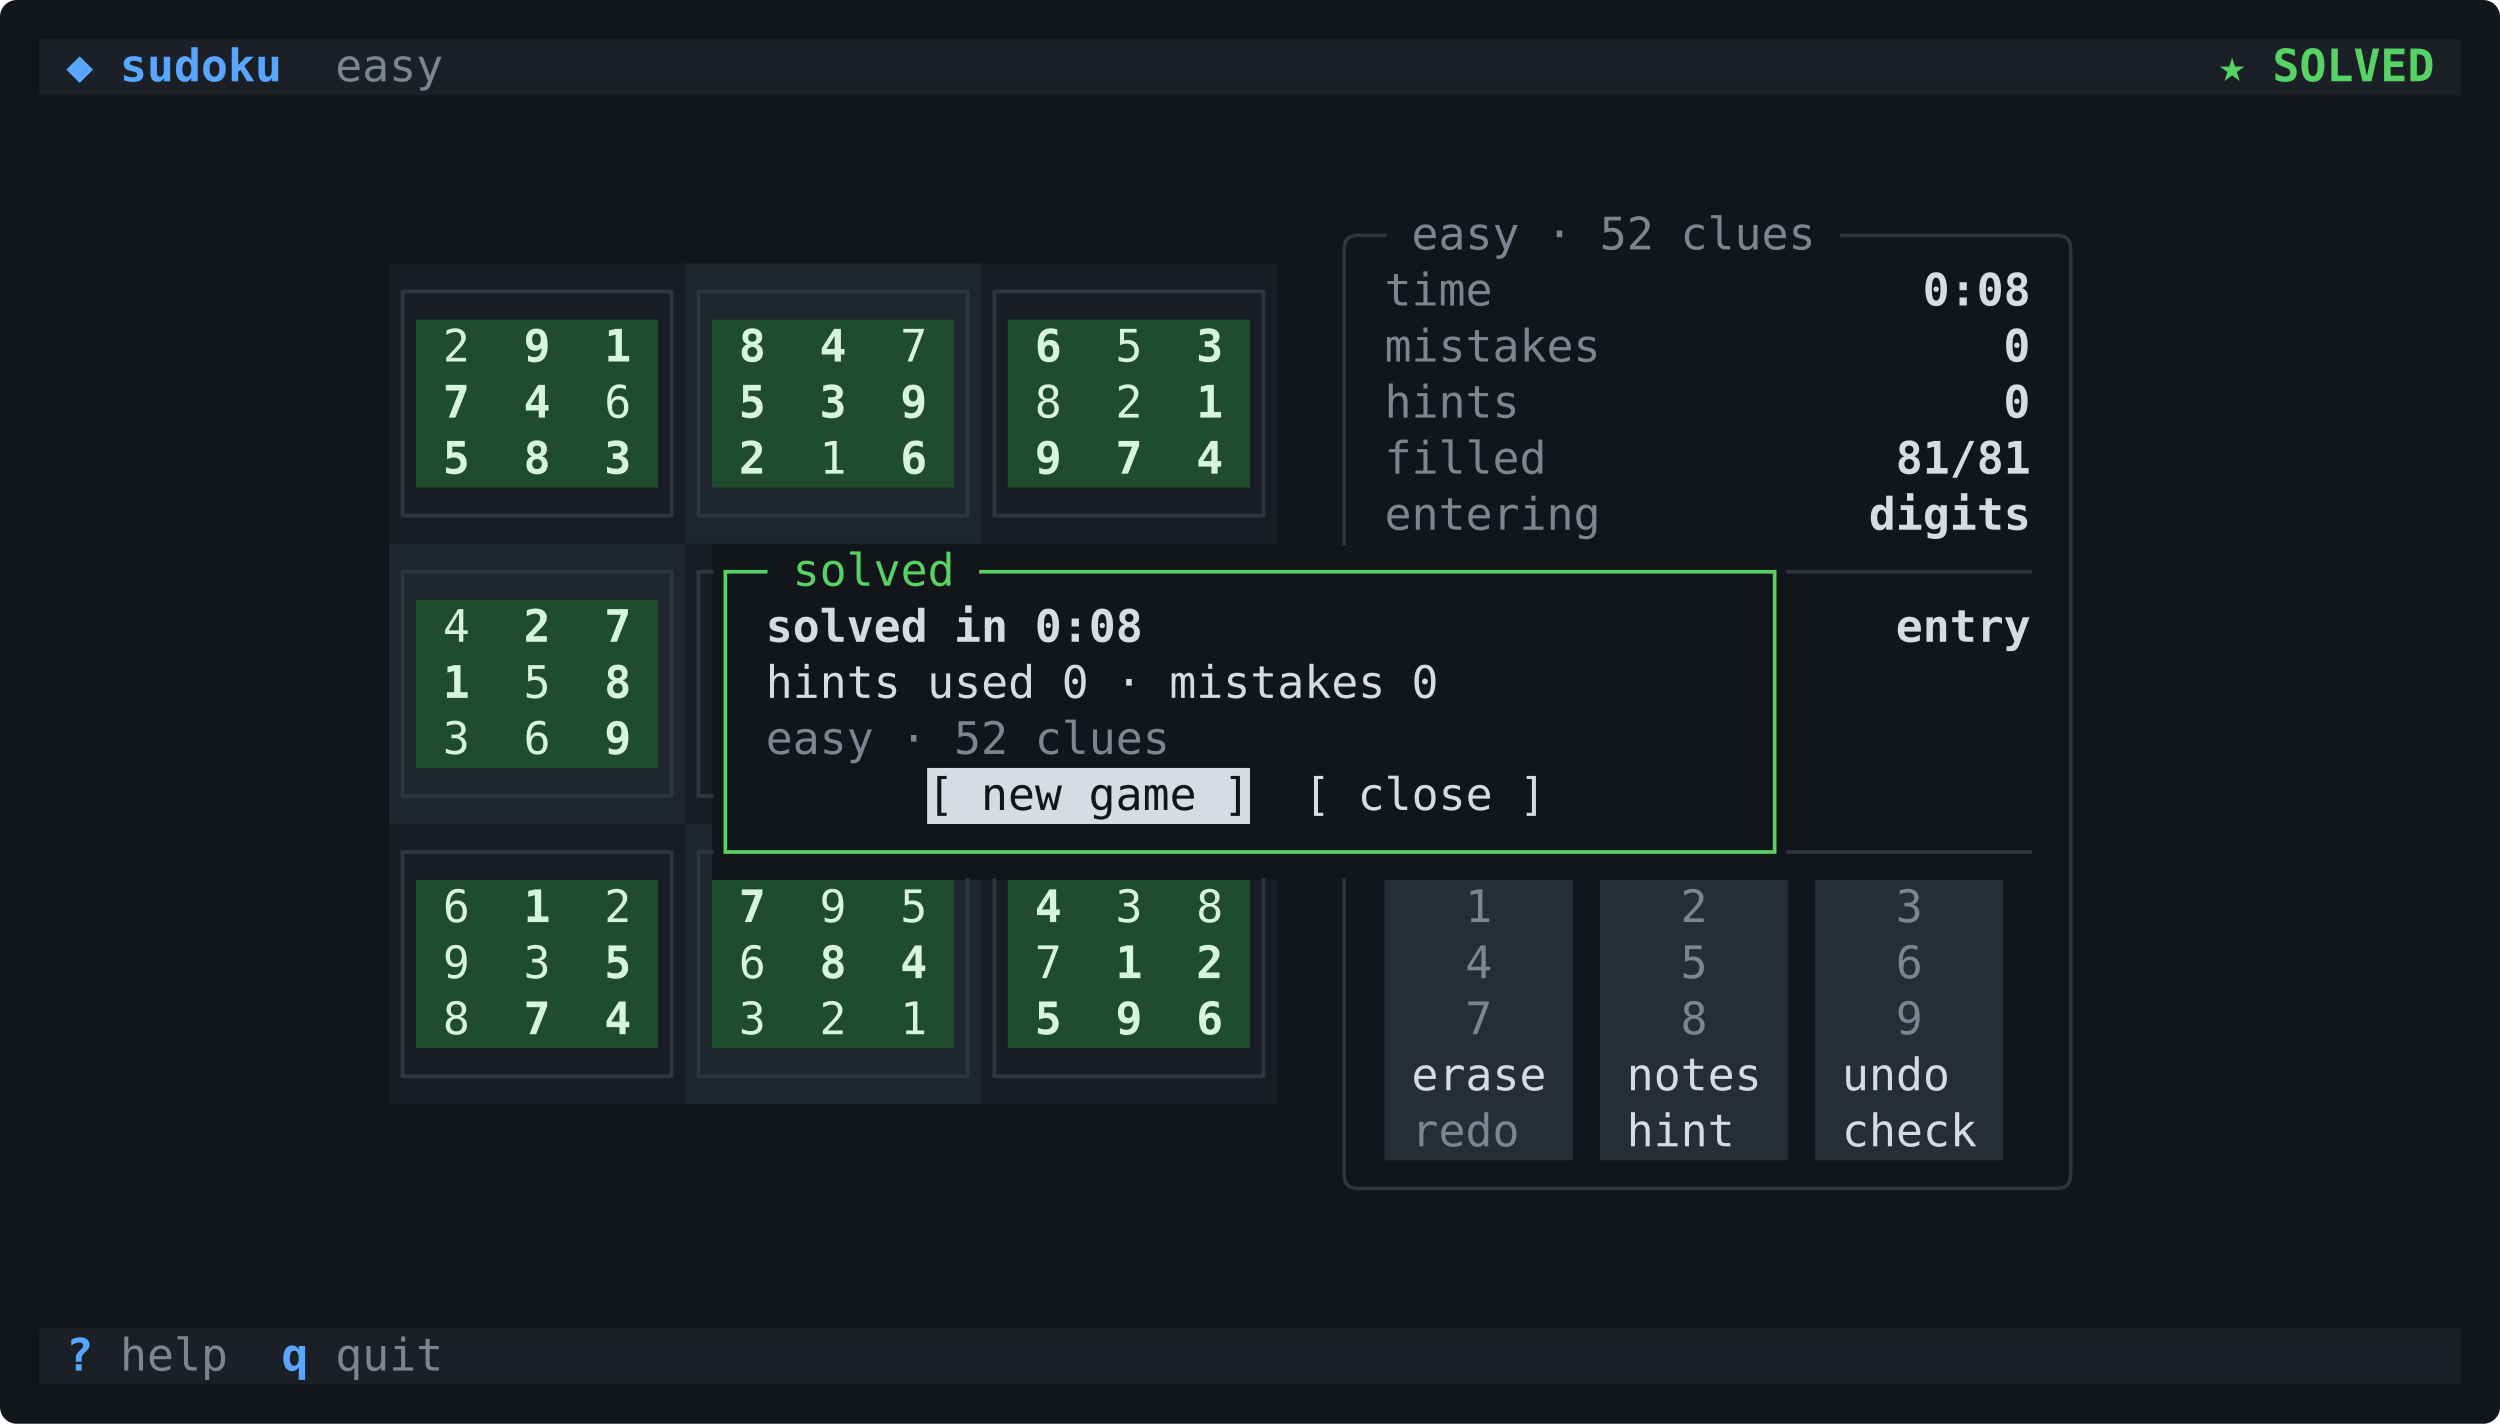
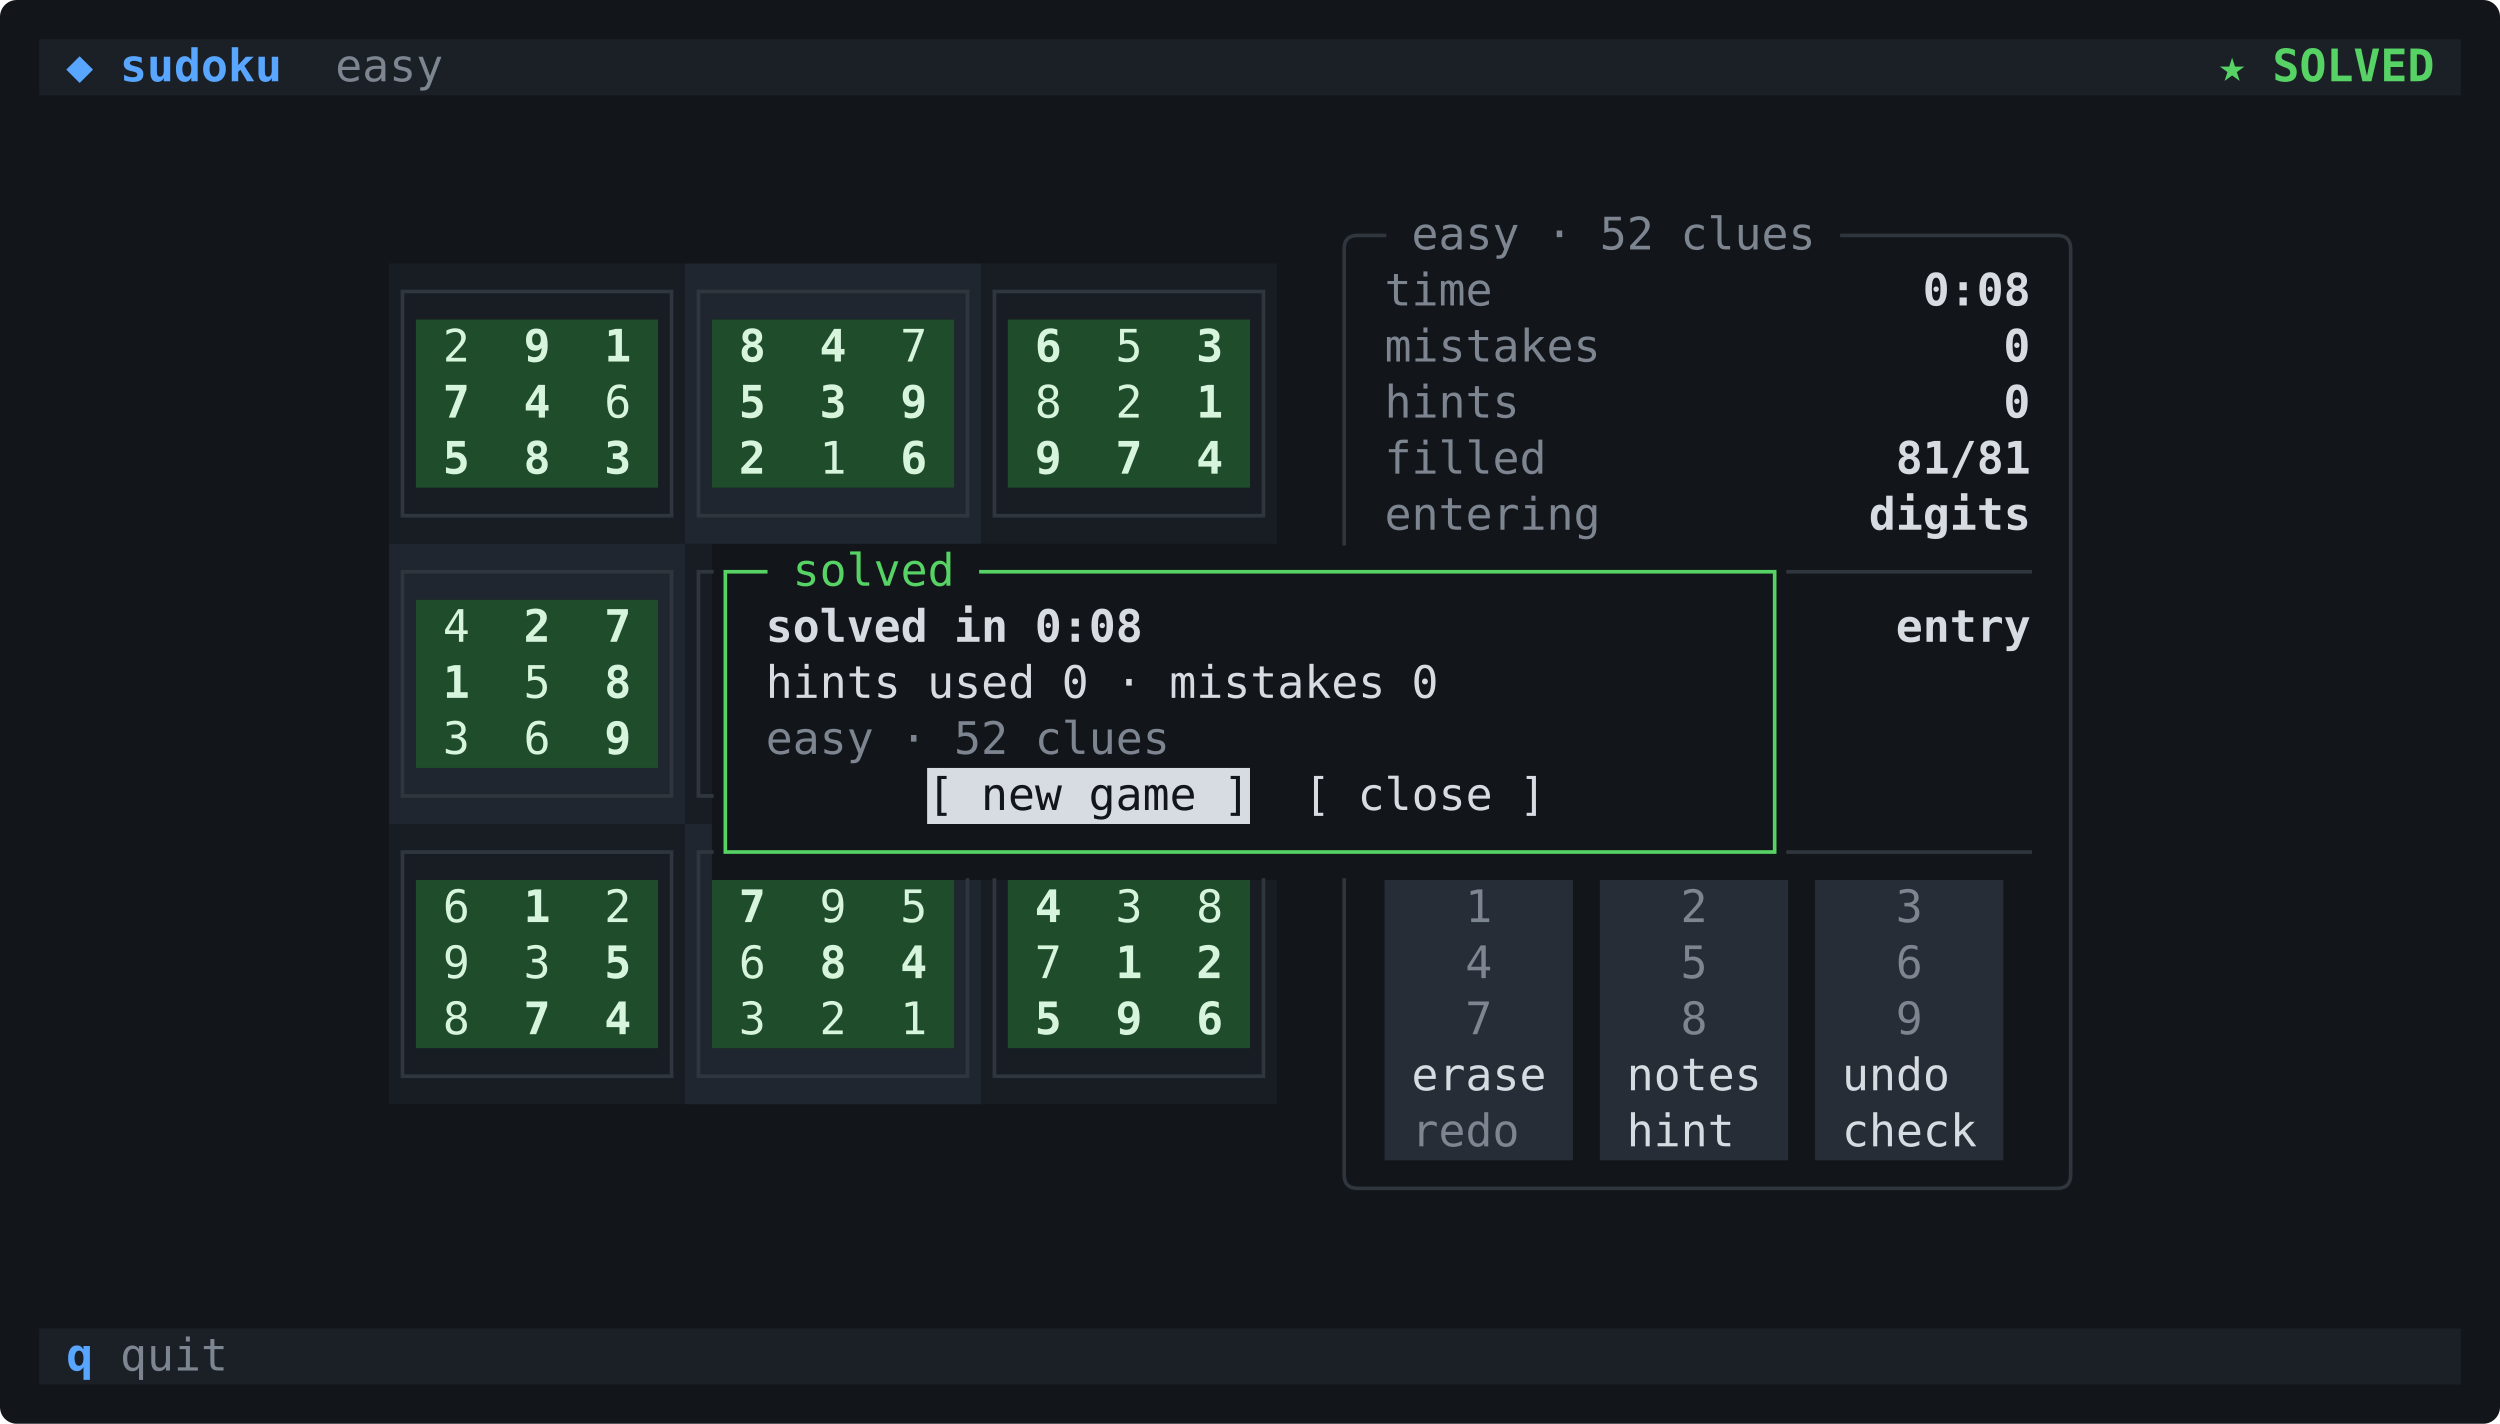
<svg xmlns="http://www.w3.org/2000/svg" width="892" height="508" viewBox="0 0 892 508" role="img" aria-label="sudoku: the logic solver filling an easy puzzle digit by digit, then the solved board and the win dialog">
  <rect width="892" height="508" rx="6" fill="#12151a" />
  <path fill="#1b2027" d="M14 14h864v20h-864zM14 474h864v20h-864z" />
  <path fill="#181d24" d="M138.8 94h105.6v20h-105.6zM350 94h105.6v20h-105.6zM138.8 114h9.6v20h-9.6zM234.8 114h9.6v20h-9.6zM350 114h9.6v20h-9.6zM446 114h9.6v20h-9.6zM138.8 134h9.6v20h-9.6zM234.8 134h9.6v20h-9.6zM350 134h9.6v20h-9.6zM446 134h9.6v20h-9.6zM138.8 154h9.6v20h-9.6zM234.8 154h9.6v20h-9.6zM350 154h9.6v20h-9.6zM446 154h9.6v20h-9.6zM138.8 174h105.6v20h-105.6zM350 174h105.6v20h-105.6zM244.4 194h9.6v20h-9.6zM244.4 214h9.6v20h-9.6zM244.4 234h9.6v20h-9.6zM244.4 254h9.6v20h-9.6zM244.4 274h9.6v20h-9.6zM138.8 294h105.6v20h-105.6zM138.8 314h9.6v20h-9.6zM234.8 314h9.6v20h-9.6zM350 314h9.6v20h-9.6zM446 314h9.6v20h-9.6zM138.8 334h9.6v20h-9.6zM234.8 334h9.6v20h-9.6zM350 334h9.6v20h-9.6zM446 334h9.6v20h-9.6zM138.8 354h9.6v20h-9.6zM234.8 354h9.6v20h-9.6zM350 354h9.6v20h-9.6zM446 354h9.6v20h-9.6zM138.8 374h105.6v20h-105.6zM350 374h105.6v20h-105.6z" />
  <path fill="#1f262f" d="M244.4 94h105.6v20h-105.6zM244.4 114h9.6v20h-9.6zM340.4 114h9.6v20h-9.6zM244.4 134h9.6v20h-9.6zM340.4 134h9.6v20h-9.6zM244.4 154h9.6v20h-9.6zM340.4 154h9.6v20h-9.6zM244.4 174h105.6v20h-105.6zM138.8 194h105.6v20h-105.6zM138.8 214h9.6v20h-9.6zM234.8 214h9.6v20h-9.6zM138.8 234h9.6v20h-9.6zM234.8 234h9.6v20h-9.6zM138.8 254h9.6v20h-9.6zM234.8 254h9.6v20h-9.6zM138.8 274h105.6v20h-105.6zM244.4 294h9.6v20h-9.6zM244.4 314h9.6v20h-9.6zM340.4 314h9.6v20h-9.6zM244.4 334h9.6v20h-9.6zM340.4 334h9.6v20h-9.6zM244.4 354h9.6v20h-9.6zM340.4 354h9.6v20h-9.6zM244.4 374h105.6v20h-105.6z" />
  <path fill="#1f4d2b" d="M148.4 114h86.4v20h-86.4zM254 114h86.4v20h-86.4zM359.6 114h86.4v20h-86.4zM148.4 134h86.4v20h-86.4zM254 134h86.4v20h-86.4zM359.6 134h86.4v20h-86.4zM148.4 154h86.4v20h-86.4zM254 154h86.4v20h-86.4zM359.6 154h86.4v20h-86.4zM148.4 214h86.4v20h-86.4zM148.4 234h86.4v20h-86.4zM148.4 254h86.4v20h-86.4zM148.4 314h86.4v20h-86.4zM254 314h86.4v20h-86.4zM359.6 314h86.4v20h-86.4zM148.4 334h86.4v20h-86.4zM254 334h86.4v20h-86.4zM359.6 334h86.4v20h-86.4zM148.4 354h86.4v20h-86.4zM254 354h86.4v20h-86.4zM359.6 354h86.4v20h-86.4z" />
  <path fill="#d7dce2" d="M330.8 274h115.2v20h-115.2z" />
  <path fill="#262d36" d="M494 314h67.2v20h-67.2zM570.8 314h67.2v20h-67.2zM647.6 314h67.2v20h-67.2zM494 334h67.2v20h-67.2zM570.8 334h67.2v20h-67.2zM647.6 334h67.2v20h-67.2zM494 354h67.2v20h-67.2zM570.8 354h67.2v20h-67.2zM647.6 354h67.2v20h-67.2zM494 374h67.2v20h-67.2zM570.8 374h67.2v20h-67.2zM647.6 374h67.2v20h-67.2zM494 394h67.2v20h-67.2zM570.8 394h67.2v20h-67.2zM647.6 394h67.2v20h-67.2z" />
  <g fill="none" stroke-linecap="square" stroke-linejoin="miter">
    <path stroke="#30363d" stroke-width="1.3" d="M484.4 84H484.4Q479.6 84 479.6 88.8V94M484.4 84H494M657.2 84H666.8M666.8 84H676.4M676.4 84H686M686 84H695.6M695.6 84H705.2M705.2 84H714.8M714.8 84H724.4M724.4 84H734M734 84H734Q738.8 84 738.8 88.8V94M148.4 104H143.6V114M148.4 104H158M158 104H167.6M167.6 104H177.2M177.2 104H186.8M186.8 104H196.4M196.4 104H206M206 104H215.6M215.6 104H225.2M225.2 104H234.8M234.8 104H239.6V114M254 104H249.2V114M254 104H263.6M263.6 104H273.2M273.2 104H282.8M282.8 104H292.4M292.4 104H302M302 104H311.6M311.6 104H321.2M321.2 104H330.8M330.8 104H340.4M340.4 104H345.2V114M359.6 104H354.8V114M359.6 104H369.2M369.2 104H378.8M378.8 104H388.4M388.4 104H398M398 104H407.6M407.6 104H417.2M417.2 104H426.8M426.8 104H436.4M436.4 104H446M446 104H450.8V114M479.6 94V114M738.8 94V114M143.6 114V134M239.6 114V134M249.2 114V134M345.2 114V134M354.8 114V134M450.8 114V134M479.6 114V134M738.8 114V134M143.6 134V154M239.6 134V154M249.2 134V154M345.2 134V154M354.8 134V154M450.8 134V154M479.6 134V154M738.8 134V154M143.6 154V174M239.6 154V174M249.2 154V174M345.2 154V174M354.8 154V174M450.8 154V174M479.6 154V174M738.8 154V174M148.4 184H143.6V174M148.4 184H158M158 184H167.6M167.6 184H177.2M177.2 184H186.8M186.8 184H196.4M196.4 184H206M206 184H215.6M215.6 184H225.2M225.2 184H234.8M234.8 184H239.6V174M254 184H249.2V174M254 184H263.6M263.6 184H273.2M273.2 184H282.8M282.8 184H292.4M292.4 184H302M302 184H311.6M311.6 184H321.2M321.2 184H330.8M330.8 184H340.4M340.4 184H345.2V174M359.6 184H354.8V174M359.6 184H369.2M369.2 184H378.8M378.8 184H388.4M388.4 184H398M398 184H407.6M407.6 184H417.2M417.2 184H426.8M426.8 184H436.4M436.4 184H446M446 184H450.8V174M479.6 174V194M738.8 174V194M148.4 204H143.6V214M148.4 204H158M158 204H167.6M167.6 204H177.2M177.2 204H186.8M186.8 204H196.4M196.4 204H206M206 204H215.6M215.6 204H225.2M225.2 204H234.8M234.8 204H239.6V214M254 204H249.2V214M638 204H647.6M647.6 204H657.2M657.2 204H666.8M666.8 204H676.4M676.4 204H686M686 204H695.6M695.6 204H705.2M705.2 204H714.8M714.8 204H724.4M738.8 194V214M143.6 214V234M239.6 214V234M249.2 214V234M738.8 214V234M143.6 234V254M239.6 234V254M249.2 234V254M738.8 234V254M143.6 254V274M239.6 254V274M249.2 254V274M738.8 254V274M148.4 284H143.6V274M148.4 284H158M158 284H167.6M167.6 284H177.2M177.2 284H186.8M186.8 284H196.4M196.4 284H206M206 284H215.6M215.6 284H225.2M225.2 284H234.8M234.8 284H239.6V274M254 284H249.2V274M738.8 274V294M148.4 304H143.6V314M148.4 304H158M158 304H167.6M167.6 304H177.2M177.2 304H186.8M186.8 304H196.4M196.4 304H206M206 304H215.6M215.6 304H225.2M225.2 304H234.8M234.8 304H239.6V314M254 304H249.2V314M638 304H647.6M647.6 304H657.2M657.2 304H666.8M666.8 304H676.4M676.4 304H686M686 304H695.6M695.6 304H705.2M705.2 304H714.8M714.8 304H724.4M738.8 294V314M143.6 314V334M239.6 314V334M249.2 314V334M345.2 314V334M354.8 314V334M450.8 314V334M479.6 314V334M738.8 314V334M143.6 334V354M239.6 334V354M249.2 334V354M345.2 334V354M354.8 334V354M450.8 334V354M479.6 334V354M738.8 334V354M143.6 354V374M239.6 354V374M249.2 354V374M345.2 354V374M354.8 354V374M450.8 354V374M479.6 354V374M738.8 354V374M148.4 384H143.6V374M148.4 384H158M158 384H167.6M167.6 384H177.2M177.2 384H186.8M186.8 384H196.4M196.4 384H206M206 384H215.6M215.6 384H225.2M225.2 384H234.8M234.8 384H239.6V374M254 384H249.2V374M254 384H263.6M263.6 384H273.2M273.2 384H282.8M282.8 384H292.4M292.4 384H302M302 384H311.6M311.6 384H321.2M321.2 384H330.8M330.8 384H340.4M340.4 384H345.2V374M359.6 384H354.8V374M359.6 384H369.2M369.2 384H378.8M378.8 384H388.4M388.4 384H398M398 384H407.6M407.6 384H417.2M417.2 384H426.8M426.8 384H436.4M436.4 384H446M446 384H450.8V374M479.6 374V394M738.8 374V394M479.6 394V414M738.8 394V414M484.4 424H484.4Q479.6 424 479.6 419.2V414M484.4 424H494M494 424H503.6M503.6 424H513.2M513.2 424H522.8M522.8 424H532.4M532.4 424H542M542 424H551.6M551.6 424H561.2M561.2 424H570.8M570.8 424H580.4M580.4 424H590M590 424H599.6M599.6 424H609.2M609.2 424H618.8M618.8 424H628.4M628.4 424H638M638 424H647.6M647.6 424H657.2M657.2 424H666.8M666.8 424H676.4M676.4 424H686M686 424H695.6M695.6 424H705.2M705.2 424H714.8M714.8 424H724.4M724.4 424H734M734 424H734Q738.8 424 738.8 419.2V414" />
    <path stroke="#56d364" stroke-width="1.3" d="M263.6 204H258.8V214M263.6 204H273.2M350 204H359.6M359.6 204H369.2M369.2 204H378.8M378.8 204H388.4M388.4 204H398M398 204H407.6M407.6 204H417.2M417.2 204H426.8M426.8 204H436.4M436.4 204H446M446 204H455.6M455.6 204H465.2M465.2 204H474.8M474.8 204H484.4M484.4 204H494M494 204H503.6M503.6 204H513.2M513.2 204H522.8M522.8 204H532.4M532.4 204H542M542 204H551.6M551.6 204H561.2M561.2 204H570.8M570.8 204H580.4M580.4 204H590M590 204H599.6M599.6 204H609.2M609.2 204H618.8M618.8 204H628.4M628.4 204H633.2V214M258.8 214V234M633.2 214V234M258.8 234V254M633.2 234V254M258.8 254V274M633.2 254V274M258.8 274V294M633.2 274V294M263.6 304H258.8V294M263.6 304H273.2M273.2 304H282.8M282.8 304H292.4M292.4 304H302M302 304H311.6M311.6 304H321.2M321.2 304H330.8M330.8 304H340.4M340.4 304H350M350 304H359.6M359.6 304H369.2M369.2 304H378.8M378.8 304H388.4M388.4 304H398M398 304H407.6M407.6 304H417.2M417.2 304H426.8M426.8 304H436.4M436.4 304H446M446 304H455.6M455.6 304H465.2M465.2 304H474.8M474.8 304H484.4M484.4 304H494M494 304H503.6M503.6 304H513.2M513.2 304H522.8M522.8 304H532.4M532.4 304H542M542 304H551.6M551.6 304H561.2M561.2 304H570.8M570.8 304H580.4M580.4 304H590M590 304H599.6M599.6 304H609.2M609.2 304H618.8M618.8 304H628.4M628.4 304H633.2V294" />
  </g>
  <g font-family="'JetBrains Mono','SF Mono',SFMono-Regular,Menlo,Consolas,'DejaVu Sans Mono','Noto Sans Mono',monospace" font-size="16" xml:space="preserve">
    <text x="23.6" y="29" textLength="9.6" lengthAdjust="spacing" fill="#58a6ff" font-weight="700">◆</text>
    <text x="42.8" y="29" textLength="57.6" lengthAdjust="spacing" fill="#58a6ff" font-weight="700">sudoku</text>
    <text x="119.6" y="29" textLength="38.4" lengthAdjust="spacing" fill="#7d8590">easy</text>
    <text x="791.6" y="29" textLength="9.6" lengthAdjust="spacing" fill="#56d364" font-weight="700">★</text>
    <text x="810.8" y="29" textLength="57.6" lengthAdjust="spacing" fill="#56d364" font-weight="700">SOLVED</text>
    <text x="503.6" y="89" textLength="38.4" lengthAdjust="spacing" fill="#7d8590">easy</text>
    <text x="551.6" y="89" textLength="9.6" lengthAdjust="spacing" fill="#7d8590">·</text>
    <text x="570.8" y="89" textLength="19.2" lengthAdjust="spacing" fill="#7d8590">52</text>
    <text x="599.6" y="89" textLength="48" lengthAdjust="spacing" fill="#7d8590">clues</text>
    <text x="494" y="109" textLength="38.4" lengthAdjust="spacing" fill="#7d8590">time</text>
    <text x="686" y="109" textLength="38.4" lengthAdjust="spacing" fill="#d7dce2" font-weight="700">0:08</text>
    <text x="158" y="129" textLength="9.6" lengthAdjust="spacing" fill="#d7f5dc">2</text>
    <text x="186.8" y="129" textLength="9.6" lengthAdjust="spacing" fill="#d7f5dc" font-weight="700">9</text>
    <text x="215.6" y="129" textLength="9.6" lengthAdjust="spacing" fill="#d7f5dc" font-weight="700">1</text>
    <text x="263.6" y="129" textLength="9.6" lengthAdjust="spacing" fill="#d7f5dc" font-weight="700">8</text>
    <text x="292.4" y="129" textLength="9.6" lengthAdjust="spacing" fill="#d7f5dc" font-weight="700">4</text>
    <text x="321.2" y="129" textLength="9.6" lengthAdjust="spacing" fill="#d7f5dc">7</text>
    <text x="369.2" y="129" textLength="9.6" lengthAdjust="spacing" fill="#d7f5dc" font-weight="700">6</text>
    <text x="398" y="129" textLength="9.6" lengthAdjust="spacing" fill="#d7f5dc">5</text>
    <text x="426.8" y="129" textLength="9.6" lengthAdjust="spacing" fill="#d7f5dc" font-weight="700">3</text>
    <text x="494" y="129" textLength="76.8" lengthAdjust="spacing" fill="#7d8590">mistakes</text>
    <text x="714.8" y="129" textLength="9.6" lengthAdjust="spacing" fill="#d7dce2" font-weight="700">0</text>
    <text x="158" y="149" textLength="9.6" lengthAdjust="spacing" fill="#d7f5dc" font-weight="700">7</text>
    <text x="186.8" y="149" textLength="9.6" lengthAdjust="spacing" fill="#d7f5dc" font-weight="700">4</text>
    <text x="215.6" y="149" textLength="9.6" lengthAdjust="spacing" fill="#d7f5dc">6</text>
    <text x="263.6" y="149" textLength="9.6" lengthAdjust="spacing" fill="#d7f5dc" font-weight="700">5</text>
    <text x="292.4" y="149" textLength="9.6" lengthAdjust="spacing" fill="#d7f5dc" font-weight="700">3</text>
    <text x="321.2" y="149" textLength="9.6" lengthAdjust="spacing" fill="#d7f5dc" font-weight="700">9</text>
    <text x="369.2" y="149" textLength="9.6" lengthAdjust="spacing" fill="#d7f5dc">8</text>
    <text x="398" y="149" textLength="9.6" lengthAdjust="spacing" fill="#d7f5dc">2</text>
    <text x="426.8" y="149" textLength="9.6" lengthAdjust="spacing" fill="#d7f5dc" font-weight="700">1</text>
    <text x="494" y="149" textLength="48" lengthAdjust="spacing" fill="#7d8590">hints</text>
    <text x="714.8" y="149" textLength="9.6" lengthAdjust="spacing" fill="#d7dce2" font-weight="700">0</text>
    <text x="158" y="169" textLength="9.6" lengthAdjust="spacing" fill="#d7f5dc" font-weight="700">5</text>
    <text x="186.8" y="169" textLength="9.6" lengthAdjust="spacing" fill="#d7f5dc" font-weight="700">8</text>
    <text x="215.6" y="169" textLength="9.6" lengthAdjust="spacing" fill="#d7f5dc" font-weight="700">3</text>
    <text x="263.6" y="169" textLength="9.6" lengthAdjust="spacing" fill="#d7f5dc" font-weight="700">2</text>
    <text x="292.4" y="169" textLength="9.6" lengthAdjust="spacing" fill="#d7f5dc">1</text>
    <text x="321.2" y="169" textLength="9.6" lengthAdjust="spacing" fill="#d7f5dc" font-weight="700">6</text>
    <text x="369.2" y="169" textLength="9.6" lengthAdjust="spacing" fill="#d7f5dc" font-weight="700">9</text>
    <text x="398" y="169" textLength="9.6" lengthAdjust="spacing" fill="#d7f5dc" font-weight="700">7</text>
    <text x="426.8" y="169" textLength="9.6" lengthAdjust="spacing" fill="#d7f5dc" font-weight="700">4</text>
    <text x="494" y="169" textLength="57.6" lengthAdjust="spacing" fill="#7d8590">filled</text>
    <text x="676.4" y="169" textLength="48" lengthAdjust="spacing" fill="#d7dce2" font-weight="700">81/81</text>
    <text x="494" y="189" textLength="76.8" lengthAdjust="spacing" fill="#7d8590">entering</text>
    <text x="666.8" y="189" textLength="57.6" lengthAdjust="spacing" fill="#d7dce2" font-weight="700">digits</text>
    <text x="282.8" y="209" textLength="57.6" lengthAdjust="spacing" fill="#56d364">solved</text>
    <text x="158" y="229" textLength="9.6" lengthAdjust="spacing" fill="#d7f5dc">4</text>
    <text x="186.8" y="229" textLength="9.6" lengthAdjust="spacing" fill="#d7f5dc" font-weight="700">2</text>
    <text x="215.6" y="229" textLength="9.6" lengthAdjust="spacing" fill="#d7f5dc" font-weight="700">7</text>
    <text x="273.2" y="229" textLength="57.6" lengthAdjust="spacing" fill="#d7dce2" font-weight="700">solved</text>
    <text x="340.4" y="229" textLength="19.2" lengthAdjust="spacing" fill="#d7dce2" font-weight="700">in</text>
    <text x="369.2" y="229" textLength="38.4" lengthAdjust="spacing" fill="#d7dce2" font-weight="700">0:08</text>
    <text x="676.4" y="229" textLength="48" lengthAdjust="spacing" fill="#d7dce2" font-weight="700">entry</text>
    <text x="158" y="249" textLength="9.6" lengthAdjust="spacing" fill="#d7f5dc" font-weight="700">1</text>
    <text x="186.8" y="249" textLength="9.6" lengthAdjust="spacing" fill="#d7f5dc">5</text>
    <text x="215.6" y="249" textLength="9.6" lengthAdjust="spacing" fill="#d7f5dc" font-weight="700">8</text>
    <text x="273.2" y="249" textLength="48" lengthAdjust="spacing" fill="#d7dce2">hints</text>
    <text x="330.8" y="249" textLength="38.4" lengthAdjust="spacing" fill="#d7dce2">used</text>
    <text x="378.8" y="249" textLength="9.6" lengthAdjust="spacing" fill="#d7dce2">0</text>
    <text x="398" y="249" textLength="9.6" lengthAdjust="spacing" fill="#d7dce2">·</text>
    <text x="417.2" y="249" textLength="76.8" lengthAdjust="spacing" fill="#d7dce2">mistakes</text>
    <text x="503.6" y="249" textLength="9.6" lengthAdjust="spacing" fill="#d7dce2">0</text>
    <text x="158" y="269" textLength="9.6" lengthAdjust="spacing" fill="#d7f5dc">3</text>
    <text x="186.8" y="269" textLength="9.6" lengthAdjust="spacing" fill="#d7f5dc">6</text>
    <text x="215.6" y="269" textLength="9.6" lengthAdjust="spacing" fill="#d7f5dc" font-weight="700">9</text>
    <text x="273.2" y="269" textLength="38.4" lengthAdjust="spacing" fill="#7d8590">easy</text>
    <text x="321.2" y="269" textLength="9.6" lengthAdjust="spacing" fill="#7d8590">·</text>
    <text x="340.4" y="269" textLength="19.2" lengthAdjust="spacing" fill="#7d8590">52</text>
    <text x="369.2" y="269" textLength="48" lengthAdjust="spacing" fill="#7d8590">clues</text>
    <text x="330.8" y="289" textLength="9.6" lengthAdjust="spacing" fill="#12151a">[</text>
    <text x="350" y="289" textLength="28.8" lengthAdjust="spacing" fill="#12151a">new</text>
    <text x="388.4" y="289" textLength="38.4" lengthAdjust="spacing" fill="#12151a">game</text>
    <text x="436.4" y="289" textLength="9.6" lengthAdjust="spacing" fill="#12151a">]</text>
    <text x="465.2" y="289" textLength="9.6" lengthAdjust="spacing" fill="#d7dce2">[</text>
    <text x="484.4" y="289" textLength="48" lengthAdjust="spacing" fill="#d7dce2">close</text>
    <text x="542" y="289" textLength="9.6" lengthAdjust="spacing" fill="#d7dce2">]</text>
    <text x="158" y="329" textLength="9.6" lengthAdjust="spacing" fill="#d7f5dc">6</text>
    <text x="186.8" y="329" textLength="9.6" lengthAdjust="spacing" fill="#d7f5dc" font-weight="700">1</text>
    <text x="215.6" y="329" textLength="9.6" lengthAdjust="spacing" fill="#d7f5dc">2</text>
    <text x="263.6" y="329" textLength="9.6" lengthAdjust="spacing" fill="#d7f5dc" font-weight="700">7</text>
    <text x="292.4" y="329" textLength="9.6" lengthAdjust="spacing" fill="#d7f5dc">9</text>
    <text x="321.2" y="329" textLength="9.6" lengthAdjust="spacing" fill="#d7f5dc">5</text>
    <text x="369.2" y="329" textLength="9.6" lengthAdjust="spacing" fill="#d7f5dc" font-weight="700">4</text>
    <text x="398" y="329" textLength="9.6" lengthAdjust="spacing" fill="#d7f5dc">3</text>
    <text x="426.8" y="329" textLength="9.6" lengthAdjust="spacing" fill="#d7f5dc">8</text>
    <text x="522.8" y="329" textLength="9.6" lengthAdjust="spacing" fill="#7d8590">1</text>
    <text x="599.6" y="329" textLength="9.6" lengthAdjust="spacing" fill="#7d8590">2</text>
    <text x="676.4" y="329" textLength="9.6" lengthAdjust="spacing" fill="#7d8590">3</text>
    <text x="158" y="349" textLength="9.6" lengthAdjust="spacing" fill="#d7f5dc">9</text>
    <text x="186.8" y="349" textLength="9.6" lengthAdjust="spacing" fill="#d7f5dc">3</text>
    <text x="215.6" y="349" textLength="9.6" lengthAdjust="spacing" fill="#d7f5dc" font-weight="700">5</text>
    <text x="263.6" y="349" textLength="9.6" lengthAdjust="spacing" fill="#d7f5dc">6</text>
    <text x="292.4" y="349" textLength="9.6" lengthAdjust="spacing" fill="#d7f5dc" font-weight="700">8</text>
    <text x="321.2" y="349" textLength="9.6" lengthAdjust="spacing" fill="#d7f5dc" font-weight="700">4</text>
    <text x="369.2" y="349" textLength="9.6" lengthAdjust="spacing" fill="#d7f5dc">7</text>
    <text x="398" y="349" textLength="9.6" lengthAdjust="spacing" fill="#d7f5dc" font-weight="700">1</text>
    <text x="426.8" y="349" textLength="9.6" lengthAdjust="spacing" fill="#d7f5dc" font-weight="700">2</text>
    <text x="522.8" y="349" textLength="9.6" lengthAdjust="spacing" fill="#7d8590">4</text>
    <text x="599.6" y="349" textLength="9.6" lengthAdjust="spacing" fill="#7d8590">5</text>
    <text x="676.4" y="349" textLength="9.6" lengthAdjust="spacing" fill="#7d8590">6</text>
    <text x="158" y="369" textLength="9.6" lengthAdjust="spacing" fill="#d7f5dc">8</text>
    <text x="186.8" y="369" textLength="9.6" lengthAdjust="spacing" fill="#d7f5dc" font-weight="700">7</text>
    <text x="215.6" y="369" textLength="9.6" lengthAdjust="spacing" fill="#d7f5dc" font-weight="700">4</text>
    <text x="263.6" y="369" textLength="9.6" lengthAdjust="spacing" fill="#d7f5dc">3</text>
    <text x="292.4" y="369" textLength="9.6" lengthAdjust="spacing" fill="#d7f5dc">2</text>
    <text x="321.2" y="369" textLength="9.6" lengthAdjust="spacing" fill="#d7f5dc">1</text>
    <text x="369.2" y="369" textLength="9.6" lengthAdjust="spacing" fill="#d7f5dc" font-weight="700">5</text>
    <text x="398" y="369" textLength="9.6" lengthAdjust="spacing" fill="#d7f5dc" font-weight="700">9</text>
    <text x="426.8" y="369" textLength="9.6" lengthAdjust="spacing" fill="#d7f5dc" font-weight="700">6</text>
    <text x="522.8" y="369" textLength="9.6" lengthAdjust="spacing" fill="#7d8590">7</text>
    <text x="599.6" y="369" textLength="9.6" lengthAdjust="spacing" fill="#7d8590">8</text>
    <text x="676.4" y="369" textLength="9.6" lengthAdjust="spacing" fill="#7d8590">9</text>
    <text x="503.6" y="389" textLength="48" lengthAdjust="spacing" fill="#d7dce2">erase</text>
    <text x="580.4" y="389" textLength="48" lengthAdjust="spacing" fill="#d7dce2">notes</text>
    <text x="657.2" y="389" textLength="38.4" lengthAdjust="spacing" fill="#d7dce2">undo</text>
    <text x="503.6" y="409" textLength="38.4" lengthAdjust="spacing" fill="#7d8590">redo</text>
    <text x="580.4" y="409" textLength="38.4" lengthAdjust="spacing" fill="#d7dce2">hint</text>
    <text x="657.2" y="409" textLength="48" lengthAdjust="spacing" fill="#d7dce2">check</text>
-     <text x="23.6" y="489" textLength="9.6" lengthAdjust="spacing" fill="#58a6ff" font-weight="700">?</text>
-     <text x="42.8" y="489" textLength="38.4" lengthAdjust="spacing" fill="#7d8590">help</text>
-     <text x="100.4" y="489" textLength="9.6" lengthAdjust="spacing" fill="#58a6ff" font-weight="700">q</text>
-     <text x="119.6" y="489" textLength="38.4" lengthAdjust="spacing" fill="#7d8590">quit</text>
+     <text x="23.6" y="489" textLength="9.6" lengthAdjust="spacing" fill="#58a6ff" font-weight="700">q</text>
+     <text x="42.8" y="489" textLength="38.4" lengthAdjust="spacing" fill="#7d8590">quit</text>
  </g>
</svg>
